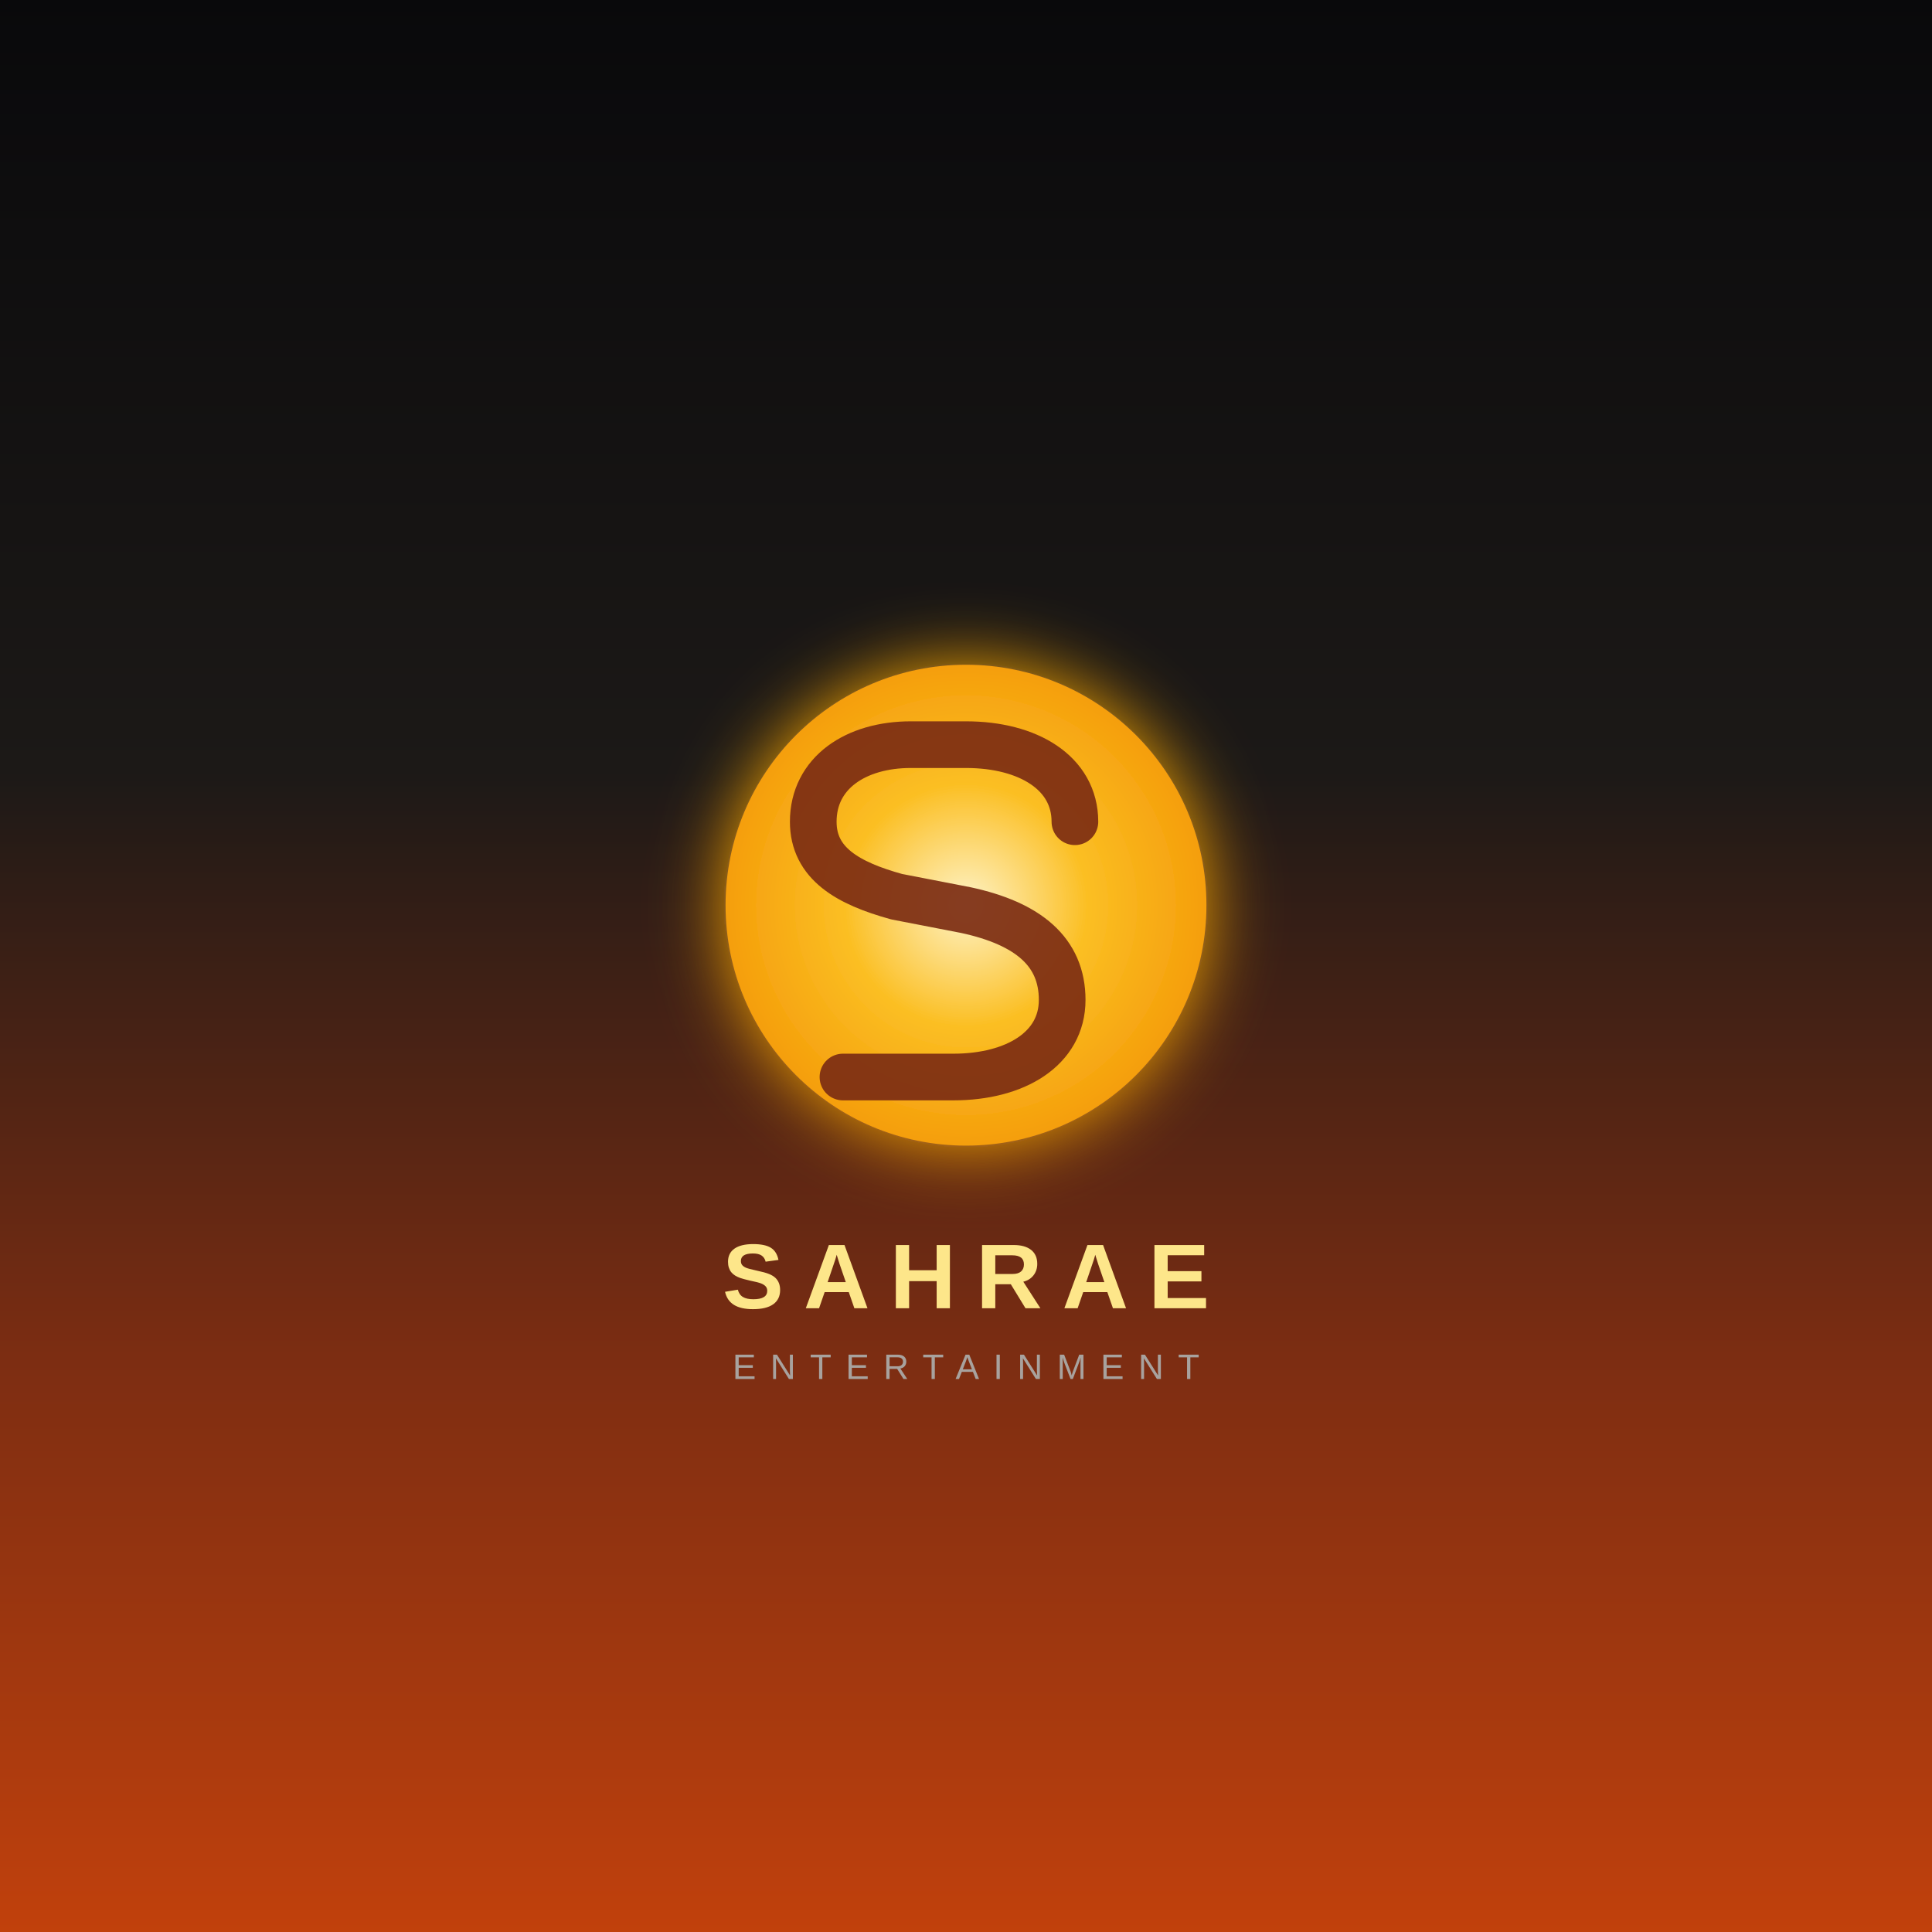
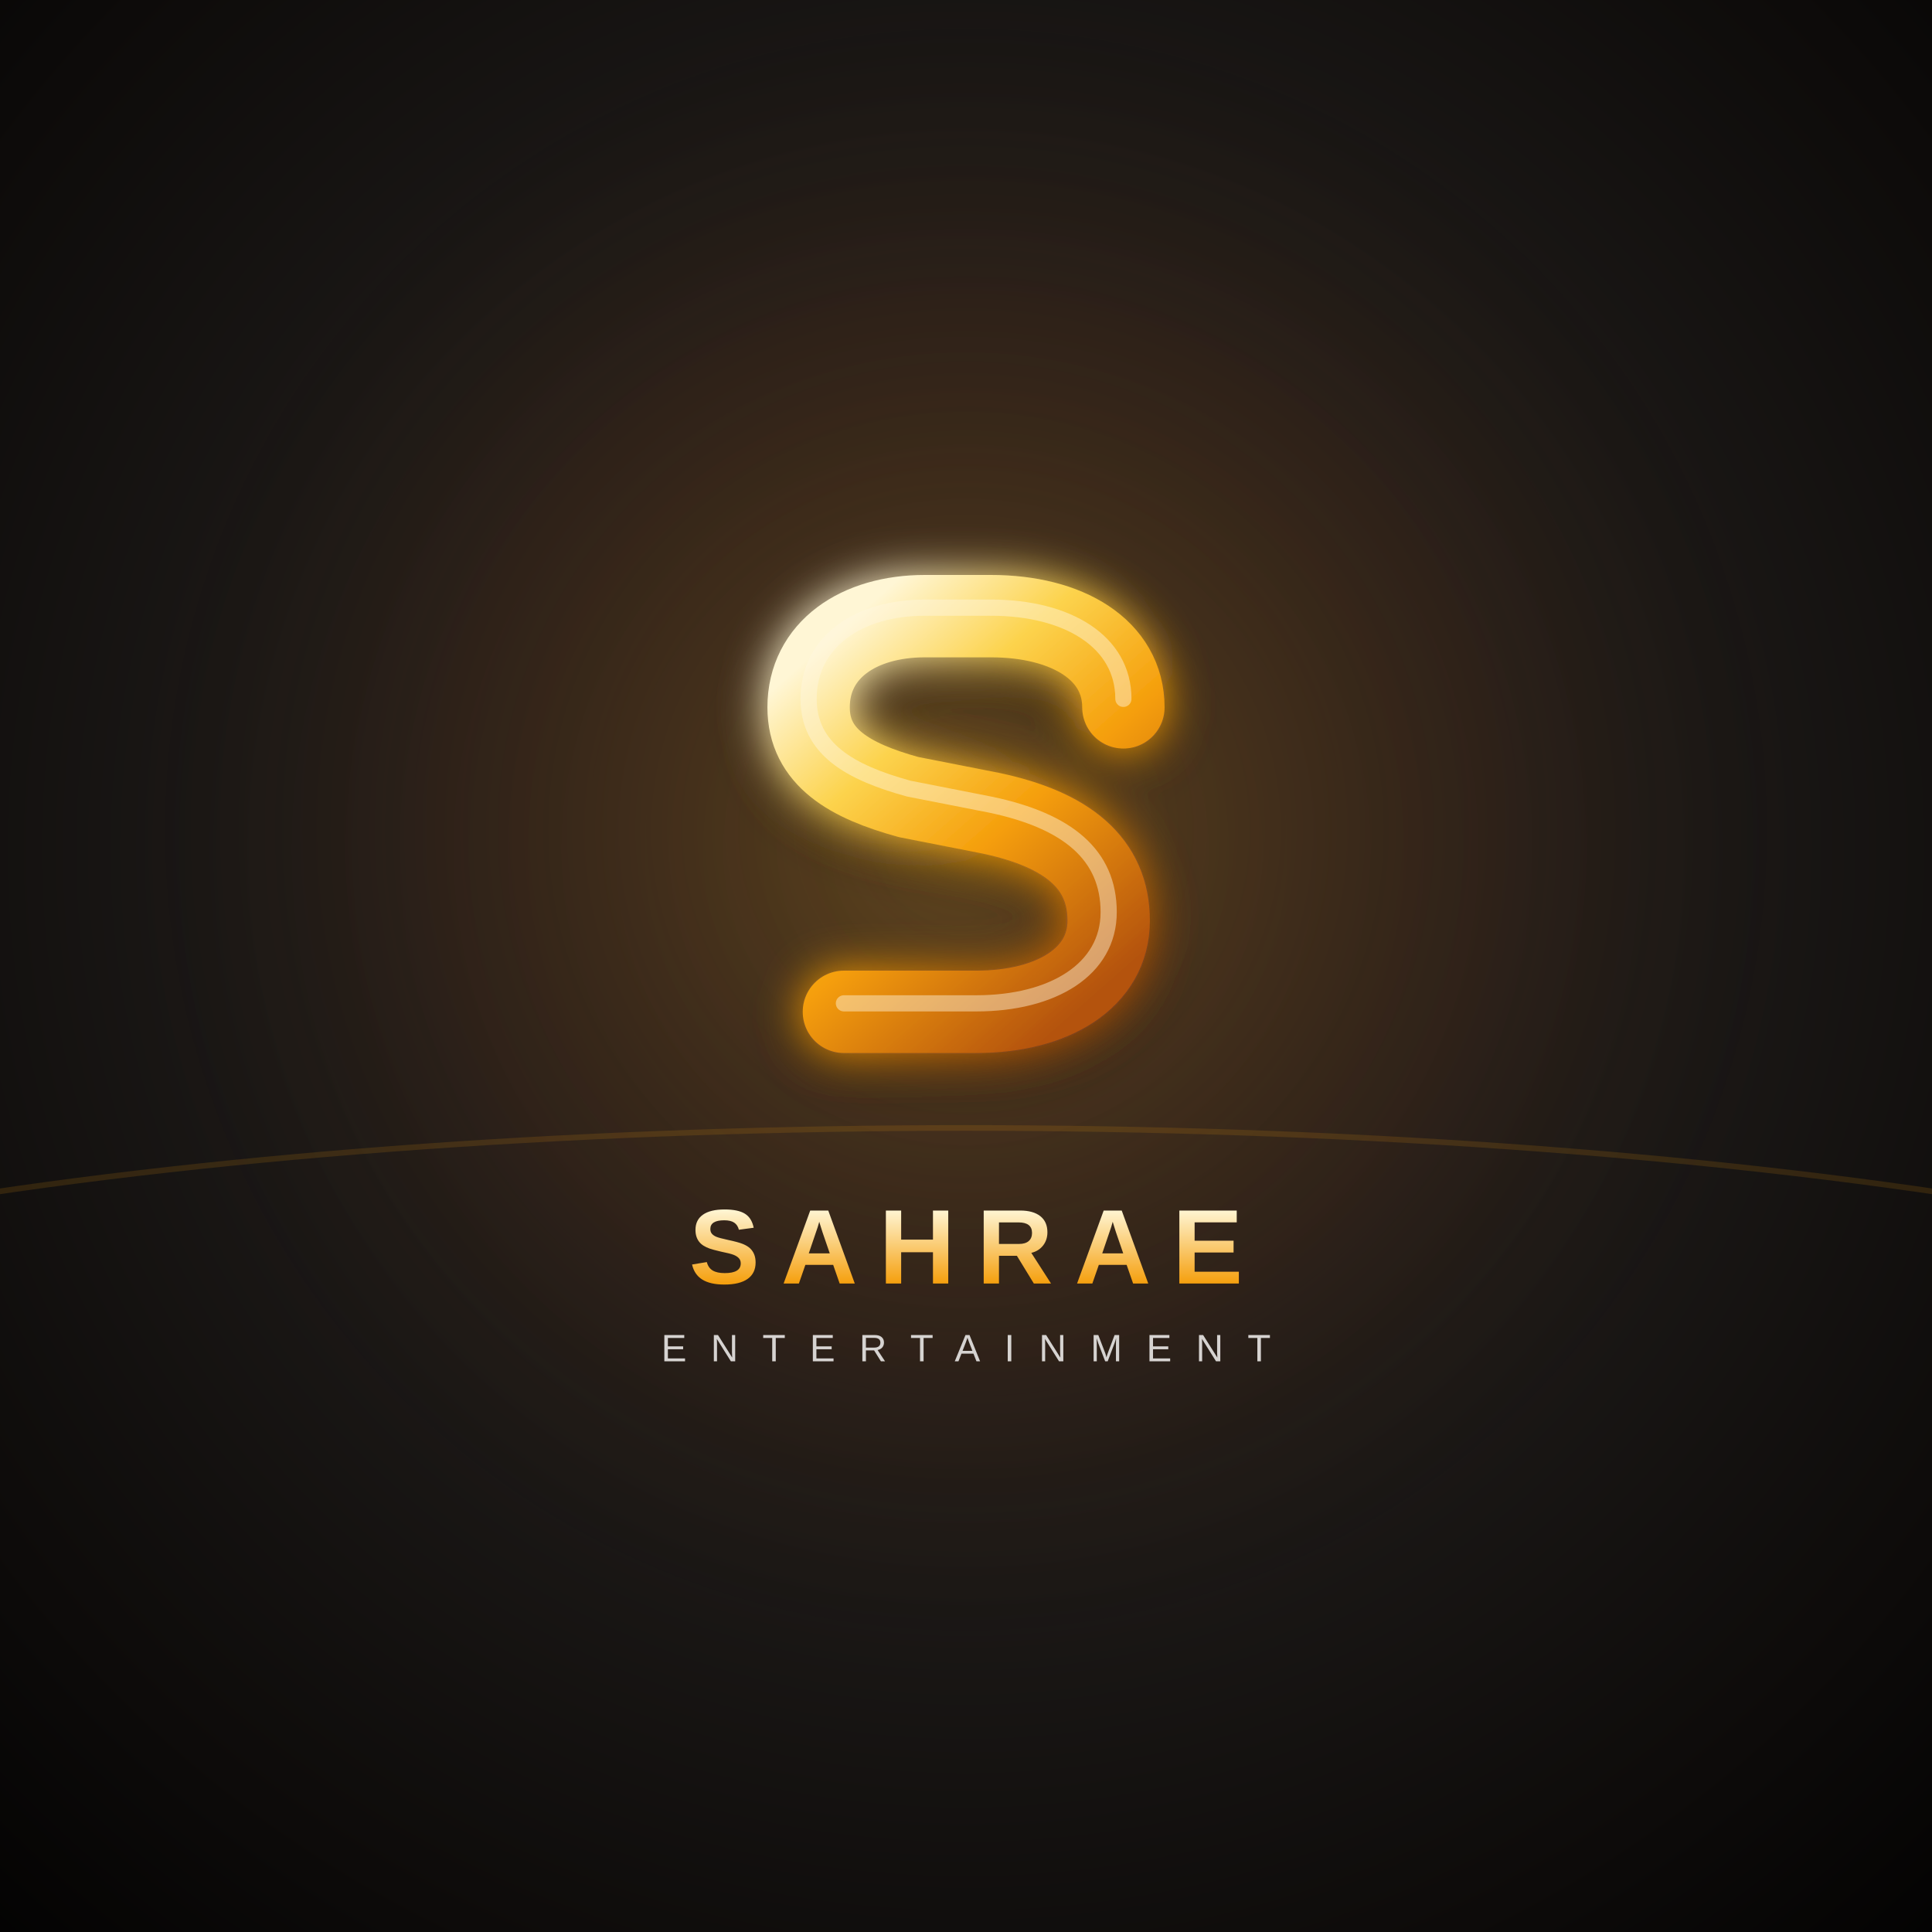
<svg xmlns="http://www.w3.org/2000/svg" viewBox="0 0 2732 2732" width="2732" height="2732">
  <defs>
-     <linearGradient id="splashSky" x1="0.5" y1="0" x2="0.5" y2="1">
-       <stop offset="0%" stop-color="#09090b" />
-       <stop offset="40%" stop-color="#1c1917" />
-       <stop offset="70%" stop-color="#7c2d12" />
-       <stop offset="100%" stop-color="#c2410c" />
+     <radialGradient id="obsidian" cx="0.5" cy="0.44" r="0.8">
+       <stop offset="0%" stop-color="#292524" />
+       <stop offset="45%" stop-color="#1c1917" />
+       <stop offset="78%" stop-color="#0c0a09" />
+       <stop offset="100%" stop-color="#000000" />
+     </radialGradient>
+     <radialGradient id="warmGlow" cx="0.5" cy="0.43" r="0.45">
+       <stop offset="0%" stop-color="#f59e0b" stop-opacity="0.28" />
+       <stop offset="60%" stop-color="#b45309" stop-opacity="0.10" />
+       <stop offset="100%" stop-color="#000000" stop-opacity="0" />
+     </radialGradient>
+     <linearGradient id="goldS" x1="0.15" y1="0" x2="0.85" y2="1">
+       <stop offset="0%" stop-color="#fff6d5" />
+       <stop offset="28%" stop-color="#fcd34d" />
+       <stop offset="58%" stop-color="#f59e0b" />
+       <stop offset="100%" stop-color="#b45309" />
    </linearGradient>
-     <radialGradient id="splashSun" cx="0.5" cy="0.5" r="0.5">
-       <stop offset="0%" stop-color="#fef3c7" />
-       <stop offset="50%" stop-color="#fbbf24" />
+     <linearGradient id="goldText" x1="0" y1="0" x2="0" y2="1">
+       <stop offset="0%" stop-color="#fff6d5" />
      <stop offset="100%" stop-color="#f59e0b" />
-     </radialGradient>
-     <filter id="splashGlow" x="-50%" y="-50%" width="200%" height="200%">
-       <feGaussianBlur stdDeviation="50" result="b" />
+     </linearGradient>
+     <filter id="sGlow" x="-45%" y="-45%" width="190%" height="190%">
+       <feDropShadow dx="0" dy="18" stdDeviation="26" flood-color="#000000" flood-opacity="0.5" />
+       <feGaussianBlur stdDeviation="30" result="b" />
      <feMerge>
        <feMergeNode in="b" />
        <feMergeNode in="SourceGraphic" />
      </feMerge>
    </filter>
  </defs>
-   <rect x="0" y="0" width="2732" height="2732" fill="url(#splashSky)" />
-   <g filter="url(#splashGlow)">
-     <circle cx="1366" cy="1280" r="340" fill="url(#splashSun)" />
+   <rect x="0" y="0" width="2732" height="2732" fill="url(#obsidian)" />
+   <rect x="0" y="0" width="2732" height="2732" fill="url(#warmGlow)" />
+   <path d="M -100 1700 C 760 1560 1972 1560 2832 1700" fill="none" stroke="#f59e0b" stroke-width="8" opacity="0.14" />
+   <g filter="url(#sGlow)">
+     <g transform="translate(1366 1150) scale(2.08) translate(-493 -504)">
+       <path d="M 600 432 C 600 393 562 370 510 370 L 465 370 C 420 370 386 393 386 432 C 386 466 414 482 454 493 L 510 504 C 562 515 590 538 590 577 C 590 616 552 639 500 639 L 410 639" fill="none" stroke="url(#goldS)" stroke-width="56" stroke-linecap="round" stroke-linejoin="round" />
+     </g>
  </g>
-   <path d="     M 1520 1162     C 1520 1093, 1454 1053, 1366 1053     L 1288 1053     C 1210 1053, 1150 1093, 1150 1162     C 1150 1221, 1199 1249, 1268 1268     L 1366 1287     C 1454 1306, 1502 1346, 1502 1414     C 1502 1483, 1436 1523, 1348 1523     L 1192 1523     " fill="none" stroke="#7c2d12" stroke-width="66" stroke-linecap="round" stroke-linejoin="round" opacity="0.92" />
-   <text x="1366" y="1850" text-anchor="middle" font-family="-apple-system, 'Segoe UI', 'Helvetica Neue', Arial, sans-serif" font-size="130" font-weight="900" letter-spacing="28" fill="#fde68a">SAHRAE</text>
-   <text x="1366" y="1950" text-anchor="middle" font-family="-apple-system, 'Segoe UI', 'Helvetica Neue', Arial, sans-serif" font-size="50" font-weight="300" letter-spacing="20" fill="#a8a29e">ENTERTAINMENT</text>
+   <g transform="translate(1366 1138) scale(2.08) translate(-493 -504)" opacity="0.45">
+     <path d="M 600 432 C 600 393 562 370 510 370 L 465 370 C 420 370 386 393 386 432 C 386 466 414 482 454 493 L 510 504 C 562 515 590 538 590 577 C 590 616 552 639 500 639 L 410 639" fill="none" stroke="#fff7e0" stroke-width="11" stroke-linecap="round" stroke-linejoin="round" />
+   </g>
+   <text x="1366" y="1815" text-anchor="middle" font-family="-apple-system, 'Segoe UI', 'Helvetica Neue', Arial, sans-serif" font-size="150" font-weight="900" letter-spacing="30" fill="url(#goldText)">SAHRAE</text>
+   <text x="1366" y="1925" text-anchor="middle" font-family="-apple-system, 'Segoe UI', 'Helvetica Neue', Arial, sans-serif" font-size="54" font-weight="300" letter-spacing="34" fill="#d6d3d1">ENTERTAINMENT</text>
</svg>
